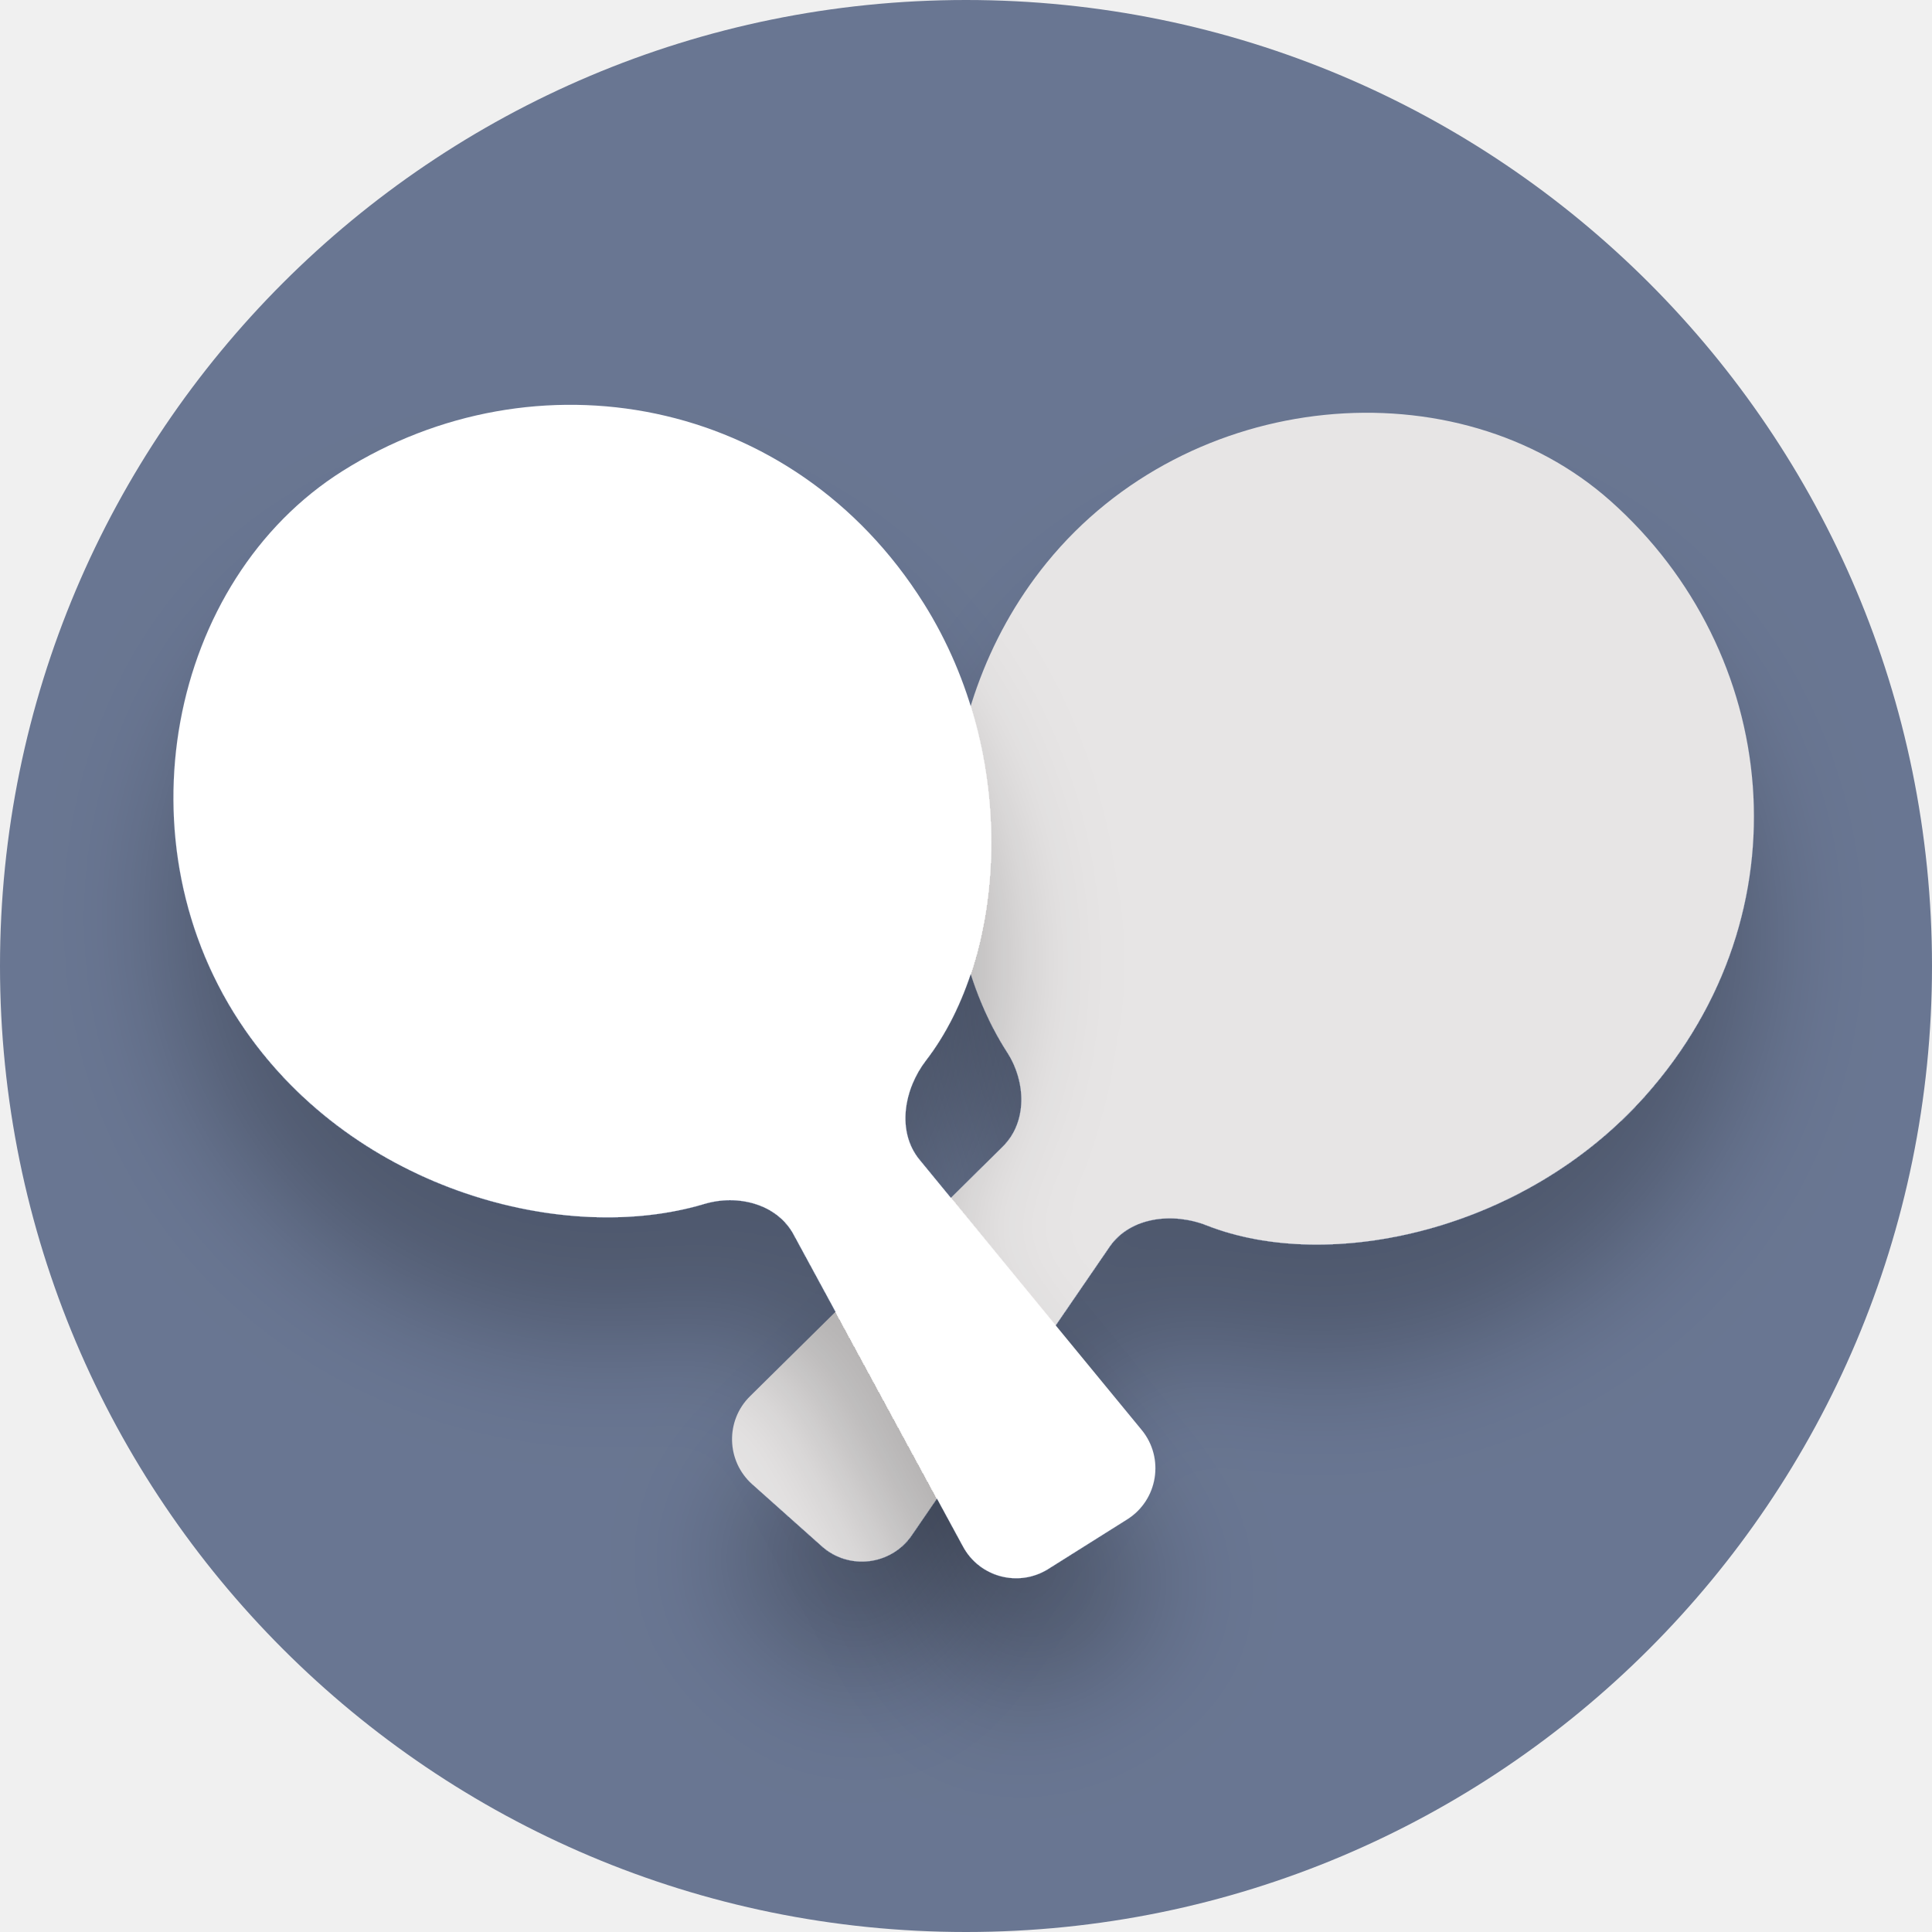
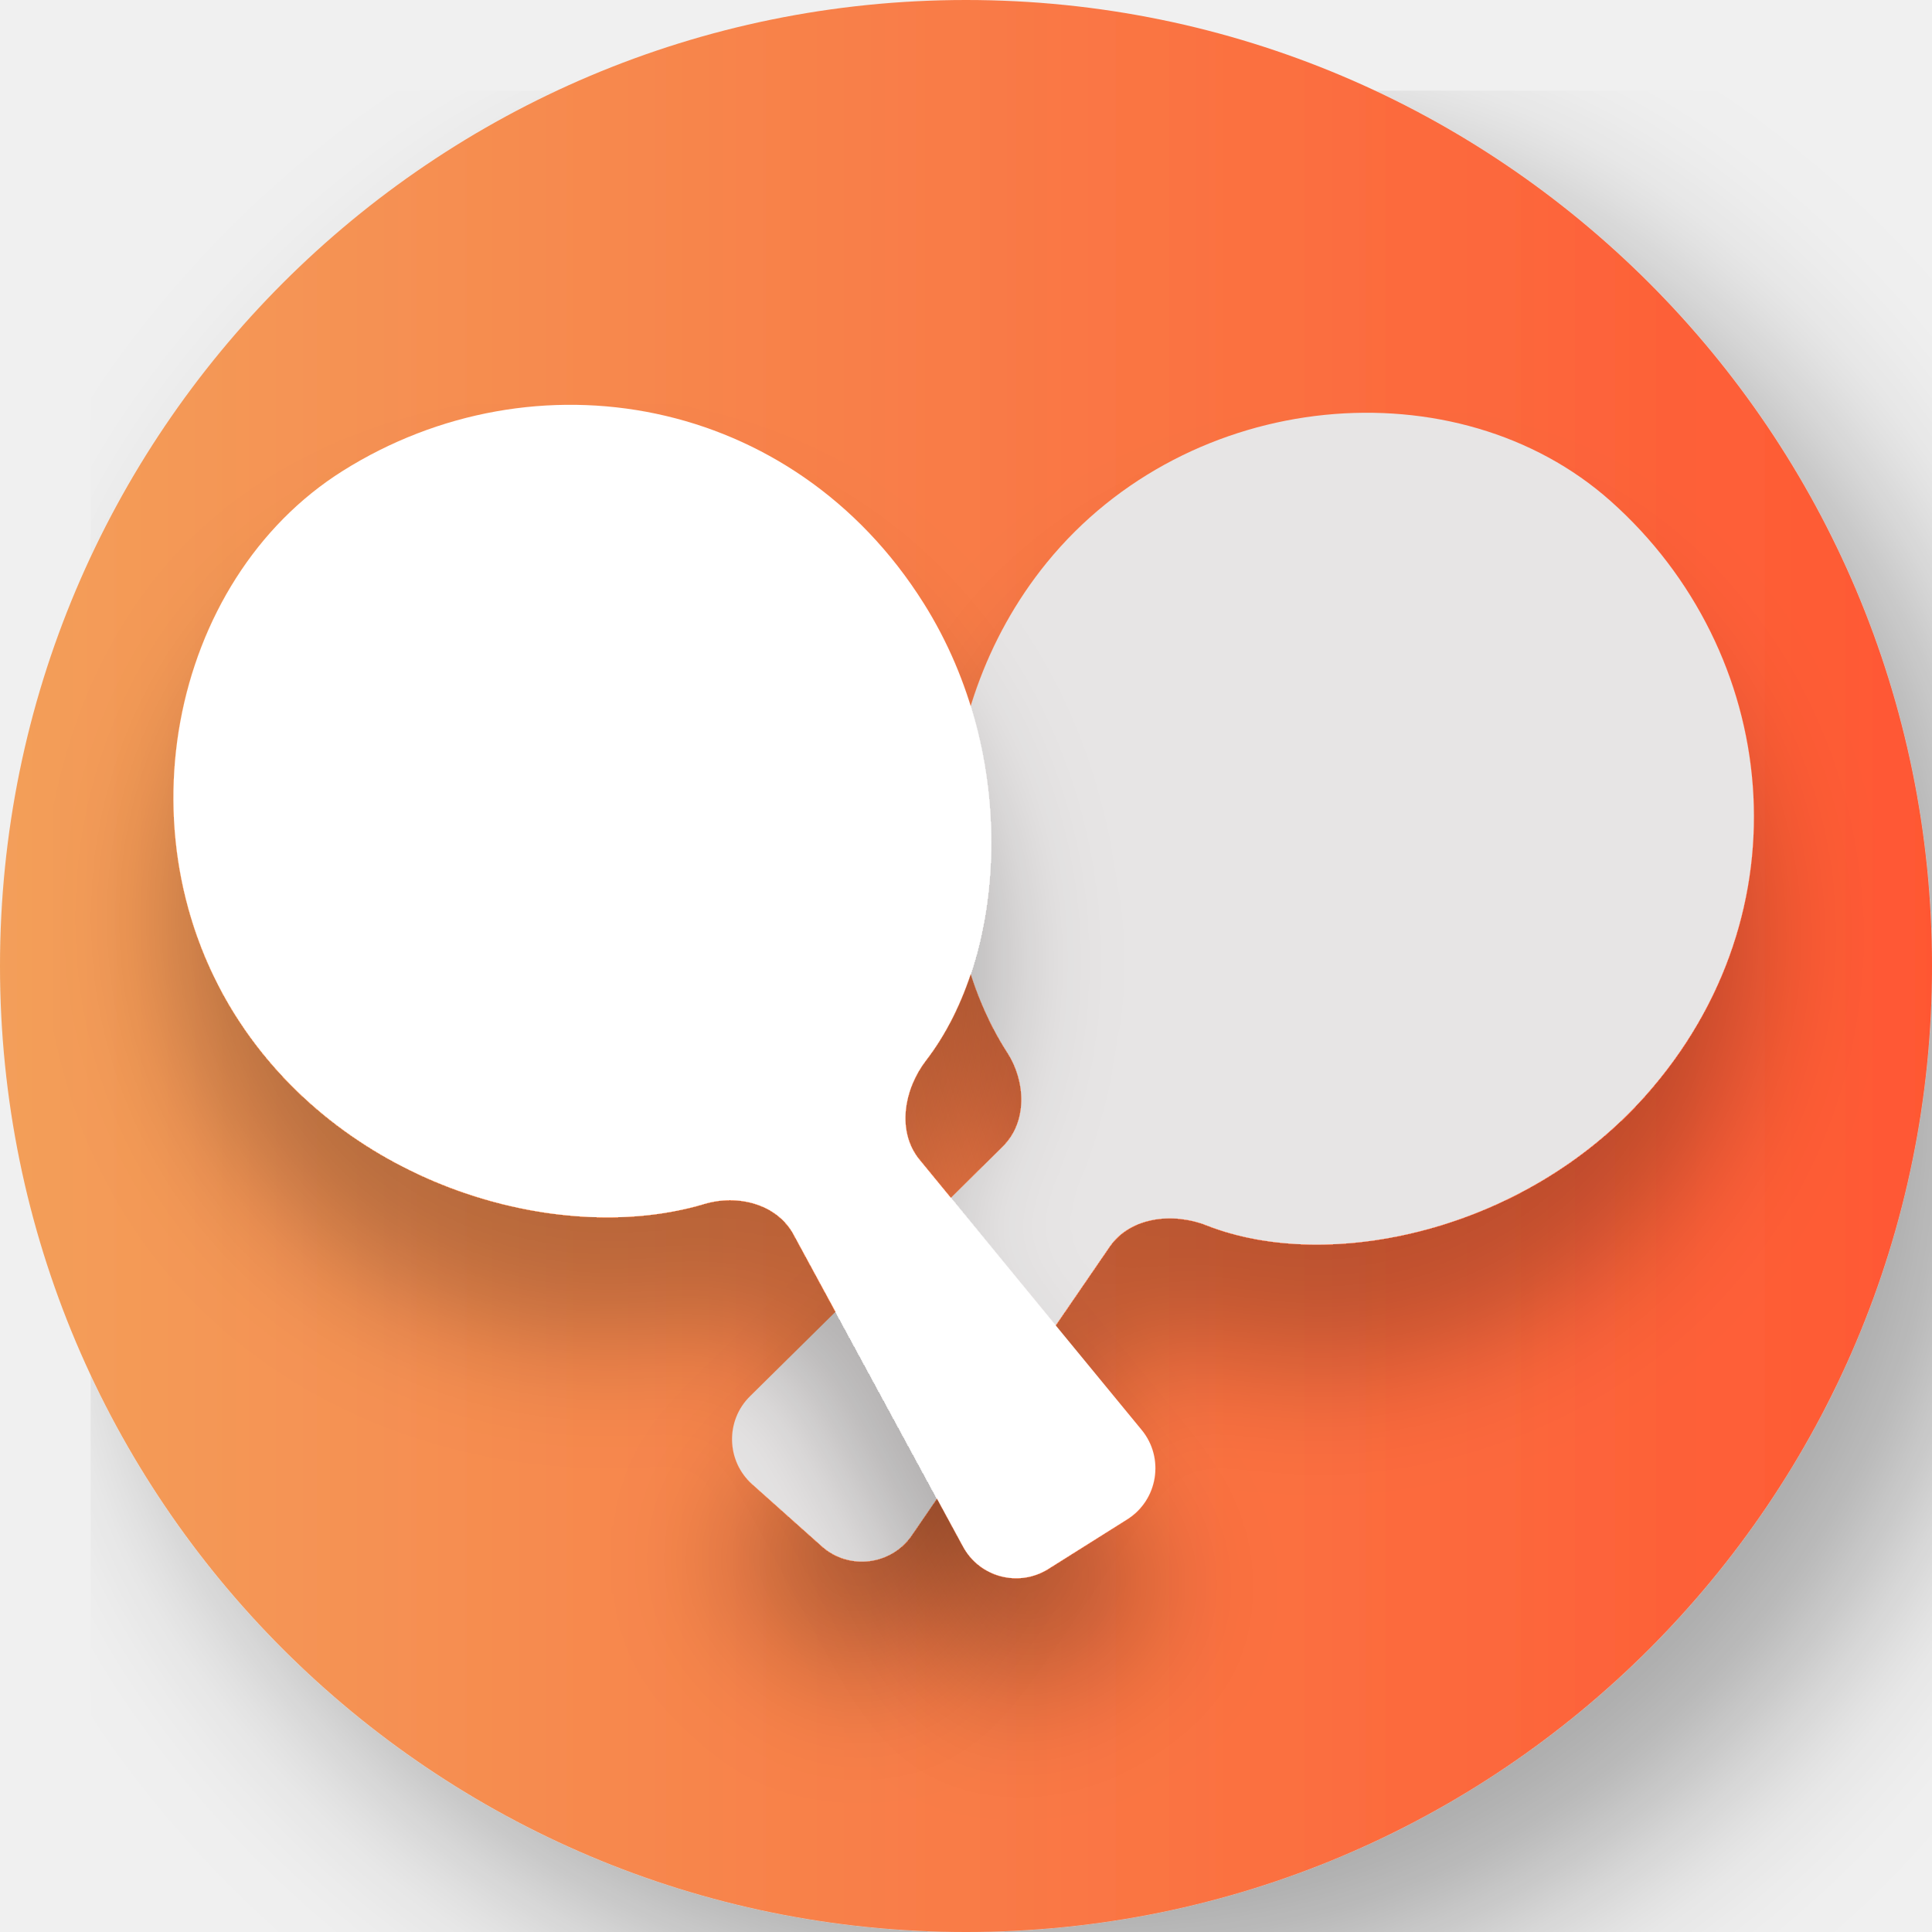
<svg xmlns="http://www.w3.org/2000/svg" width="64" height="64" viewBox="0 0 64 64" fill="none">
-   <circle cx="32" cy="32" r="32" fill="#697692" />
+   <defs>
+     <linearGradient id="backgroundGradient" x1="0%" y1="0%" x2="100%" y2="0%">
+       <stop offset="0%" style="stop-color: #F39F5A" />
+       <stop offset="100%" style="stop-color: #FF5733" />
+     </linearGradient>
+     <filter id="drop-shadow" x="-20%" y="-20%" width="140%" height="140%">
+       <feDropShadow dx="3" dy="3" stdDeviation="3" flood-color="rgba(0, 0, 0, 0.3)" />
+     </filter>
+   </defs>
+   <circle cx="32" cy="32" r="32" fill="url(#backgroundGradient)" filter="url(#drop-shadow)" />
  <g filter="url(#filter0_d_17_51)">
    <path d="M34.67 18.645C39.398 12.827 48.276 12.074 53.359 16.603C58.951 21.585 59.931 30.209 54.496 36.309C50.508 40.784 44.029 42.19 39.975 40.593C38.854 40.151 37.436 40.308 36.755 41.302L30.204 50.859C29.523 51.853 28.124 52.024 27.224 51.222L26.124 50.242L24.92 49.169C24.058 48.401 24.023 47.064 24.845 46.253L33.218 37.982C34.039 37.171 33.99 35.831 33.364 34.861C30.762 30.831 30.574 23.686 34.67 18.645Z" fill="#E7E5E5" />
  </g>
  <g filter="url(#filter1_d_17_51)">
    <path d="M8.119 34.116C3.846 27.956 5.592 19.219 11.357 15.597C17.698 11.612 26.254 13.07 30.601 19.988C33.791 25.063 33.338 31.677 30.676 35.127C29.94 36.081 29.696 37.487 30.461 38.418L37.819 47.369C38.584 48.3 38.358 49.691 37.338 50.332L36.09 51.116L34.725 51.974C33.747 52.589 32.454 52.25 31.903 51.235L26.288 40.891C25.738 39.877 24.437 39.551 23.331 39.882C18.737 41.261 11.821 39.453 8.119 34.116Z" fill="white" />
  </g>
  <defs>
    <filter id="filter0_d_17_51" x="20.25" y="13.673" width="41.85" height="46.056" filterUnits="userSpaceOnUse" color-interpolation-filters="sRGB">
      <feFlood flood-opacity="0" result="BackgroundImageFix" />
      <feColorMatrix in="SourceAlpha" type="matrix" values="0 0 0 0 0 0 0 0 0 0 0 0 0 0 0 0 0 0 127 0" result="hardAlpha" />
      <feOffset dy="4" />
      <feGaussianBlur stdDeviation="2" />
      <feComposite in2="hardAlpha" operator="out" />
      <feColorMatrix type="matrix" values="0 0 0 0 0 0 0 0 0 0 0 0 0 0 0 0 0 0 0.25 0" />
      <feBlend mode="normal" in2="BackgroundImageFix" result="effect1_dropShadow_17_51" />
      <feBlend mode="normal" in="SourceGraphic" in2="effect1_dropShadow_17_51" result="shape" />
    </filter>
    <filter id="filter1_d_17_51" x="1.745" y="13.409" width="40.529" height="46.872" filterUnits="userSpaceOnUse" color-interpolation-filters="sRGB">
      <feFlood flood-opacity="0" result="BackgroundImageFix" />
      <feColorMatrix in="SourceAlpha" type="matrix" values="0 0 0 0 0 0 0 0 0 0 0 0 0 0 0 0 0 0 127 0" result="hardAlpha" />
      <feOffset dy="4" />
      <feGaussianBlur stdDeviation="2" />
      <feComposite in2="hardAlpha" operator="out" />
      <feColorMatrix type="matrix" values="0 0 0 0 0 0 0 0 0 0 0 0 0 0 0 0 0 0 0.25 0" />
      <feBlend mode="normal" in2="BackgroundImageFix" result="effect1_dropShadow_17_51" />
      <feBlend mode="normal" in="SourceGraphic" in2="effect1_dropShadow_17_51" result="shape" />
    </filter>
  </defs>
</svg>
